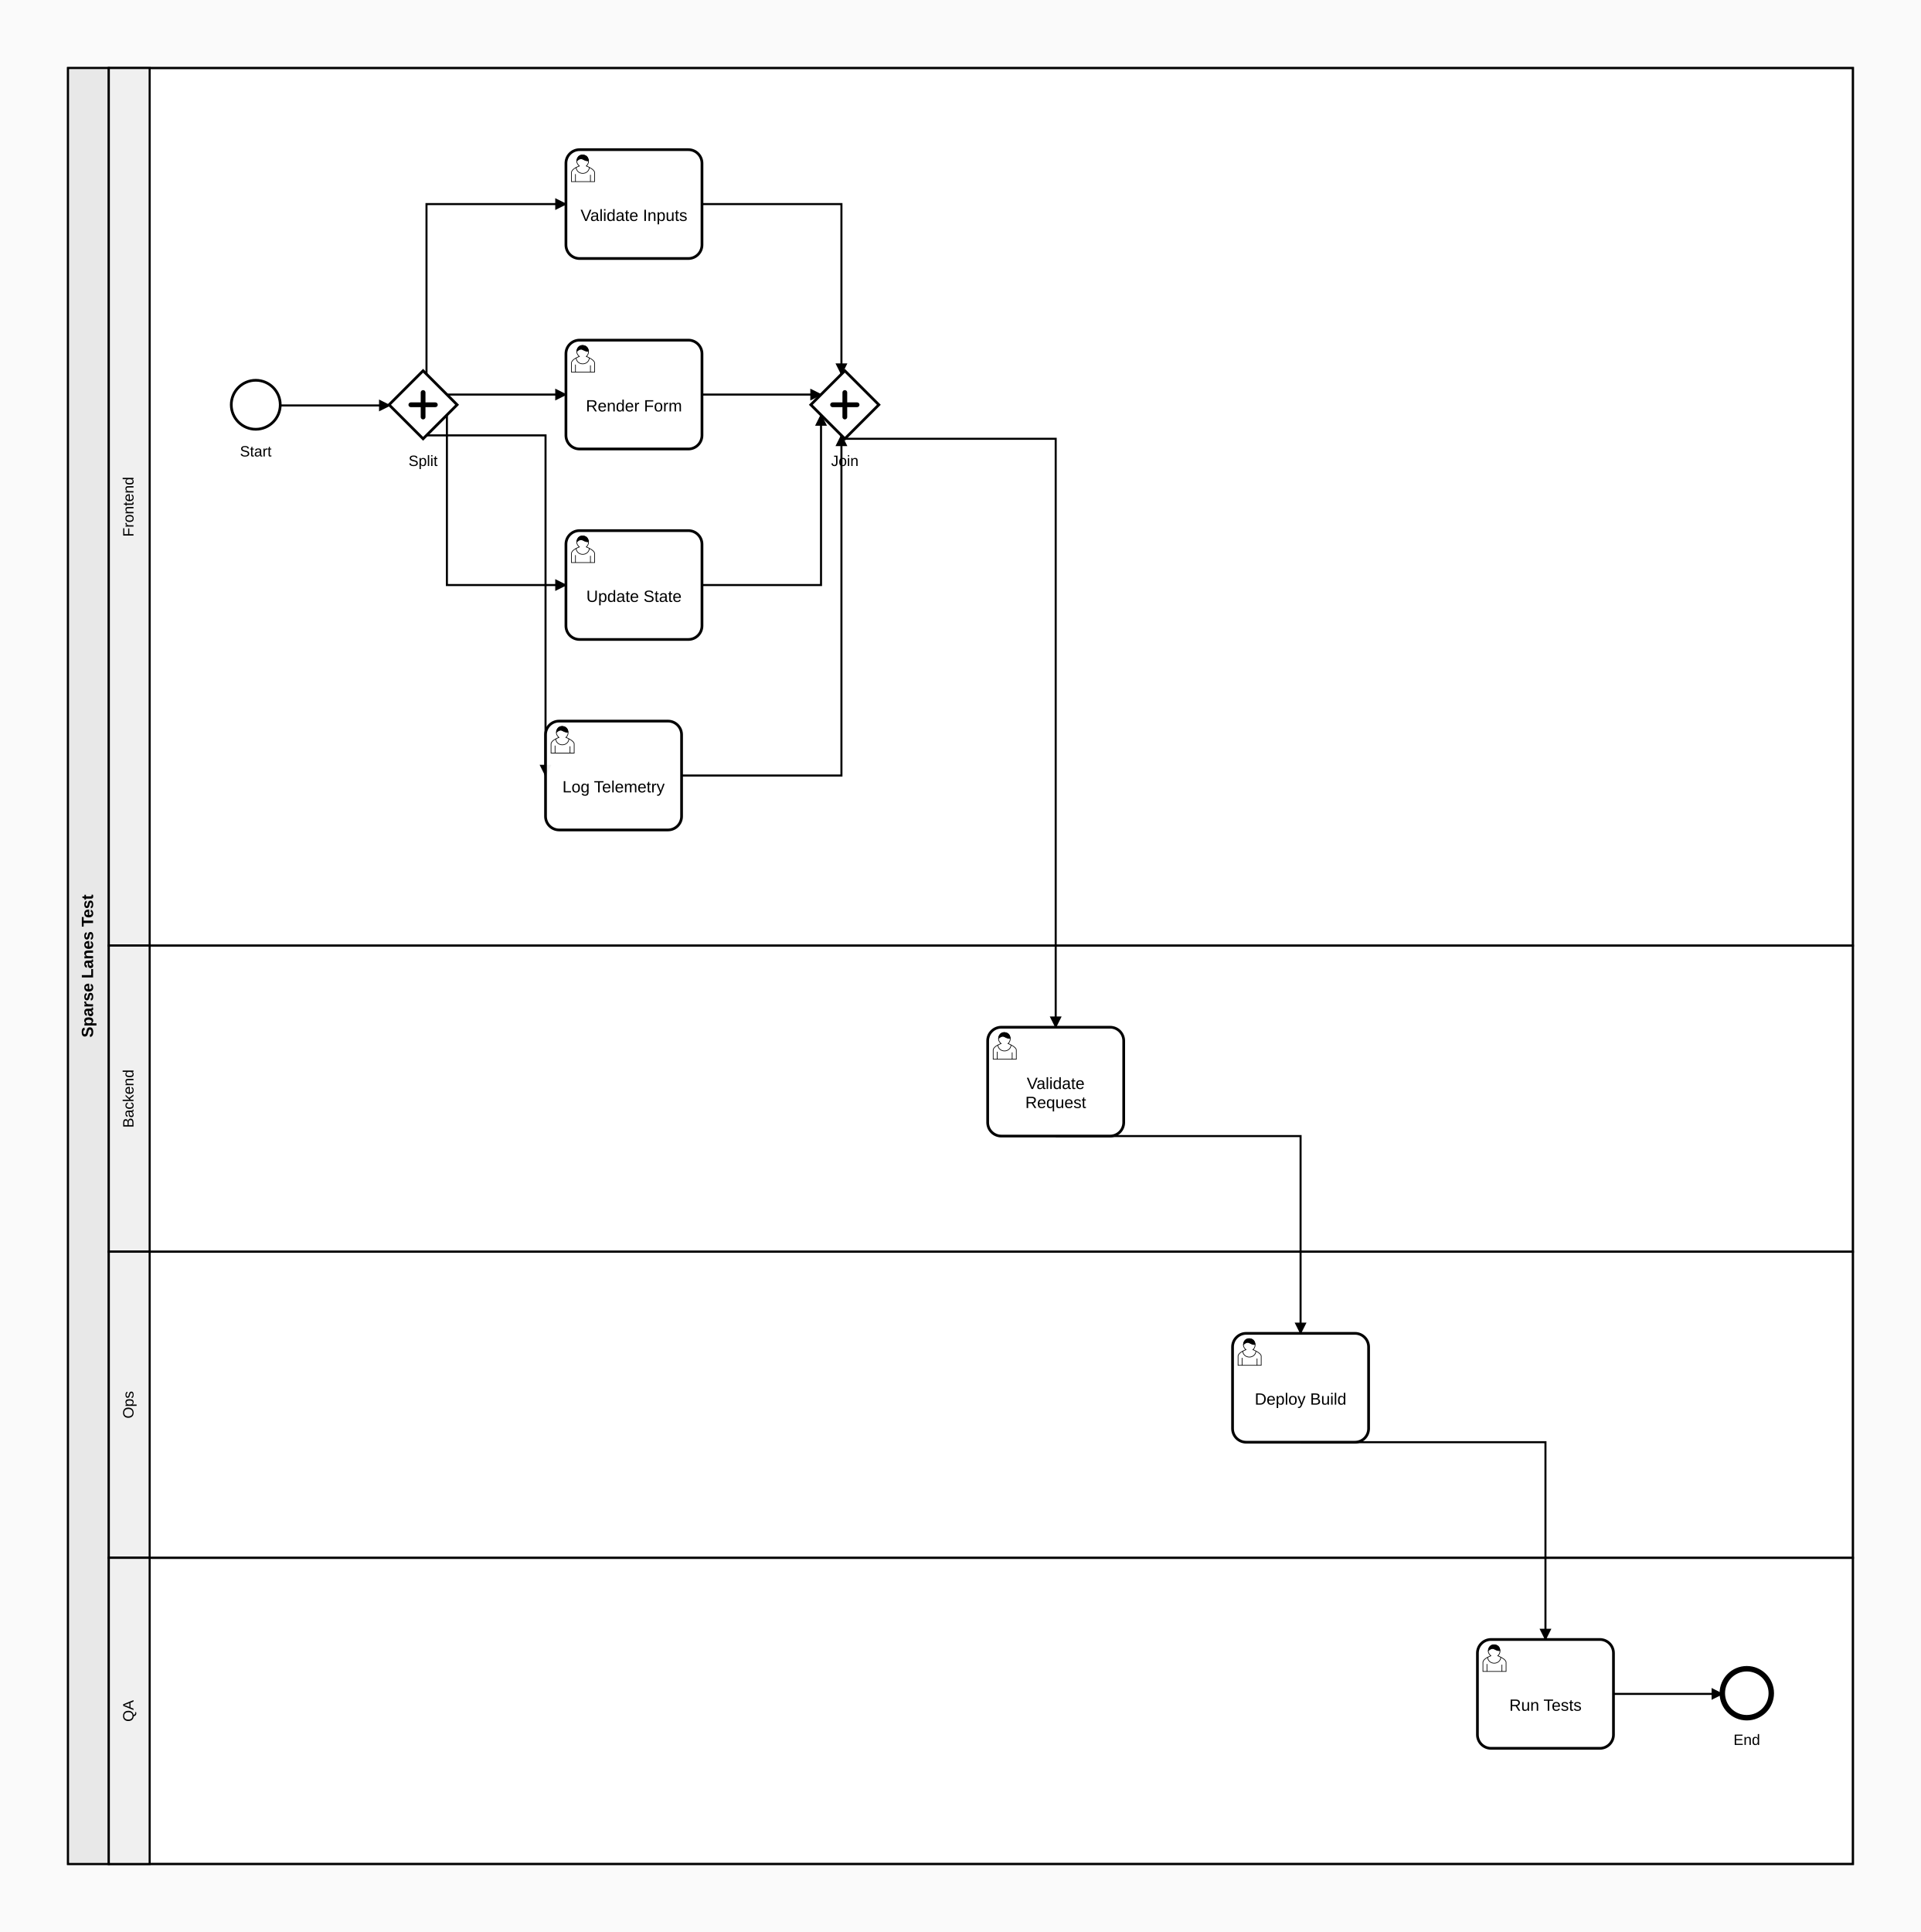
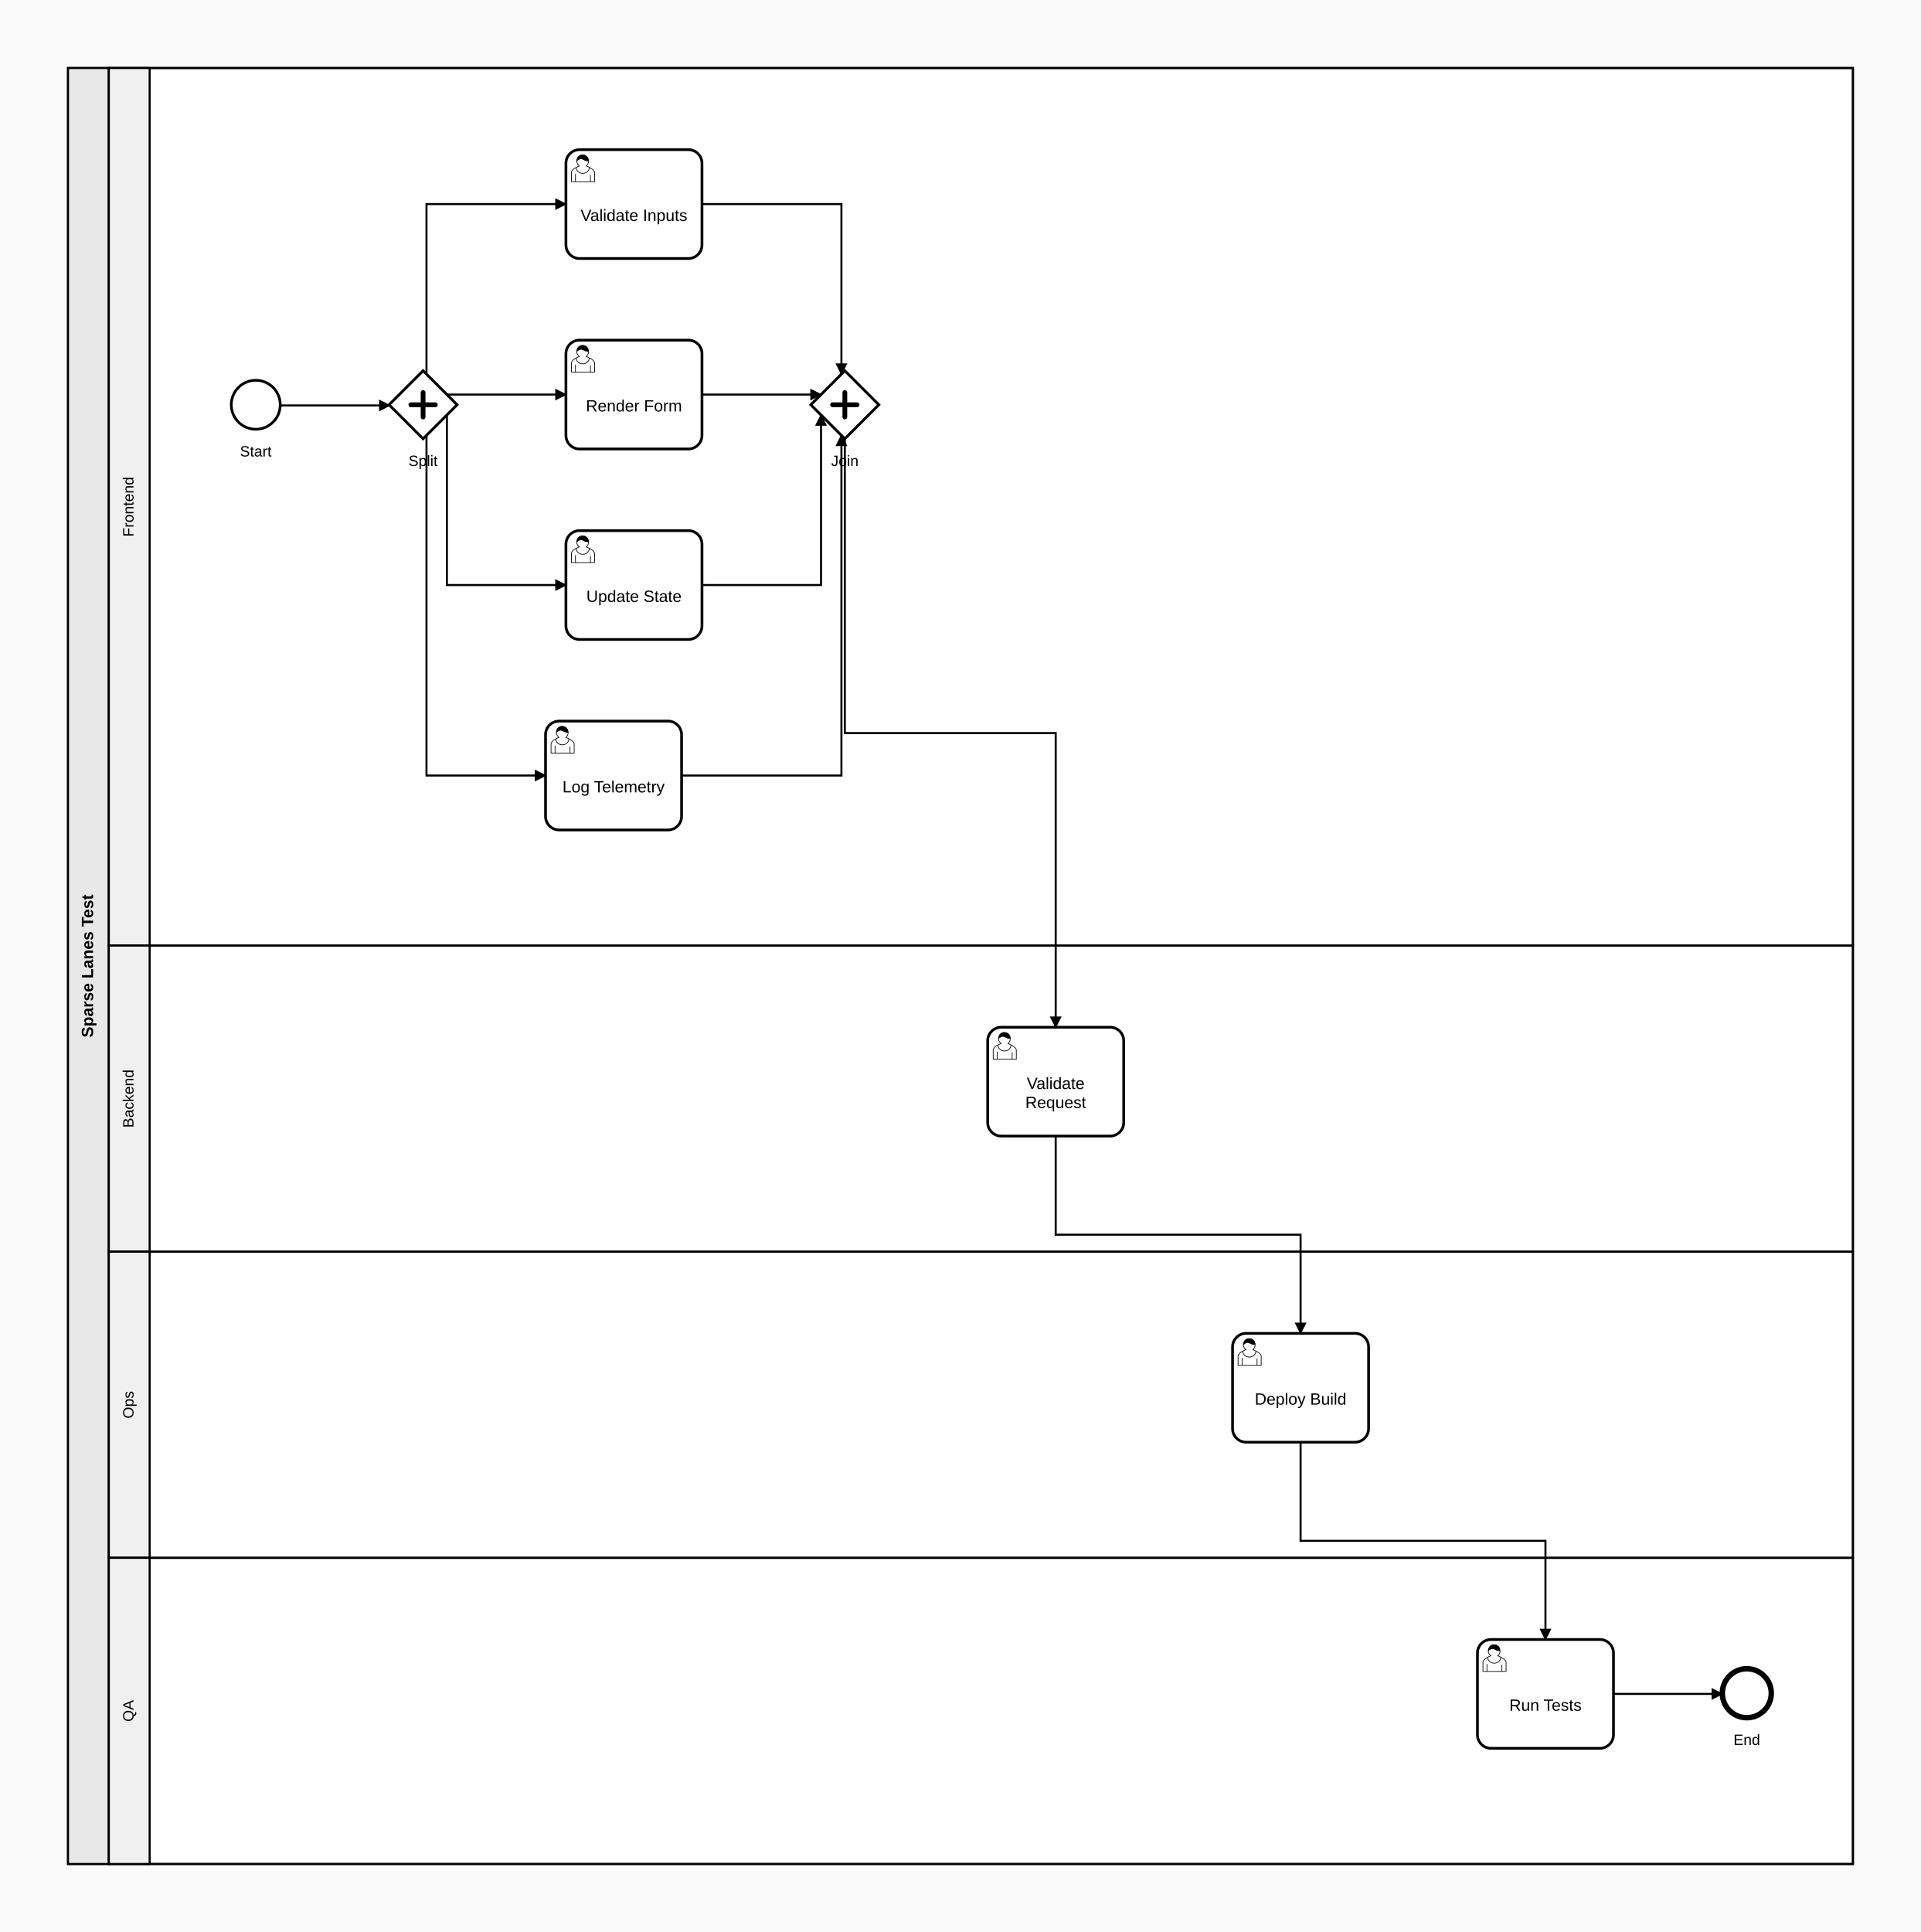
<svg xmlns="http://www.w3.org/2000/svg" width="1412" height="1420" viewBox="0 0 1412 1420" font-family="Arial, sans-serif">
  <defs>
    <marker id="seq-end" viewBox="0 0 20 20" refX="11" refY="10" markerWidth="10" markerHeight="10" orient="auto">
      <path d="M 1 5 L 11 10 L 1 15 Z" fill="#000000" stroke="#000000" stroke-width="1" />
    </marker>
    <marker id="seq-default-src" viewBox="0 0 20 20" refX="6" refY="10" markerWidth="10" markerHeight="10" orient="auto">
      <path d="M 6 3 L 10 17" stroke="#000000" stroke-width="1.5" />
    </marker>
    <marker id="seq-conditional-src" viewBox="0 0 20 20" refX="1" refY="10" markerWidth="12" markerHeight="12" orient="auto">
      <path d="M 1 10 L 8 6 L 15 10 L 8 14 Z" fill="#ffffff" stroke="#000000" stroke-width="1" />
    </marker>
    <marker id="msg-start" viewBox="0 0 20 20" refX="6" refY="6" markerWidth="20" markerHeight="20" orient="auto">
      <circle cx="6" cy="6" r="3.5" fill="#ffffff" stroke="#000000" stroke-width="1" />
    </marker>
    <marker id="msg-end" viewBox="0 0 20 20" refX="8.5" refY="5" markerWidth="20" markerHeight="20" orient="auto">
      <path d="m 1 5 l 0 -3 l 7 3 l -7 3 z" fill="#ffffff" stroke="#000000" stroke-width="1" stroke-linecap="butt" />
    </marker>
    <marker id="assoc-end" viewBox="0 0 20 20" refX="11" refY="10" markerWidth="10" markerHeight="10" orient="auto">
      <path d="M 1 5 L 11 10 L 1 15" fill="none" stroke="#000000" stroke-width="1.5" />
    </marker>
  </defs>
  <rect width="1412" height="1420" fill="#fafafa" />
  <rect x="50" y="50" width="1312" height="1320" fill="#ffffff" stroke="#000000" stroke-width="1.5" />
  <rect x="50" y="50" width="30" height="1320" fill="#e8e8e8" stroke="#000000" stroke-width="1.5" />
  <text x="65" y="710" text-anchor="middle" dominant-baseline="middle" font-size="12" font-weight="bold" fill="#000000" transform="rotate(-90,65,710)">Sparse Lanes Test</text>
  <rect x="80" y="50" width="1282" height="645" fill="#ffffff" fill-opacity="0.25" stroke="#000000" stroke-width="1.5" />
  <rect x="80" y="50" width="30" height="645" fill="#f0f0f0" stroke="#000000" stroke-width="1.5" />
  <text x="95" y="372.5" text-anchor="middle" dominant-baseline="middle" font-size="11" fill="#000000" transform="rotate(-90,95,372.5)">Frontend</text>
  <rect x="80" y="695" width="1282" height="225" fill="#ffffff" fill-opacity="0.25" stroke="#000000" stroke-width="1.5" />
  <rect x="80" y="695" width="30" height="225" fill="#f0f0f0" stroke="#000000" stroke-width="1.5" />
  <text x="95" y="807.5" text-anchor="middle" dominant-baseline="middle" font-size="11" fill="#000000" transform="rotate(-90,95,807.5)">Backend</text>
  <rect x="80" y="920" width="1282" height="225" fill="#ffffff" fill-opacity="0.25" stroke="#000000" stroke-width="1.5" />
  <rect x="80" y="920" width="30" height="225" fill="#f0f0f0" stroke="#000000" stroke-width="1.5" />
  <text x="95" y="1032.5" text-anchor="middle" dominant-baseline="middle" font-size="11" fill="#000000" transform="rotate(-90,95,1032.5)">Ops</text>
  <rect x="80" y="1145" width="1282" height="225" fill="#ffffff" fill-opacity="0.25" stroke="#000000" stroke-width="1.5" />
  <rect x="80" y="1145" width="30" height="225" fill="#f0f0f0" stroke="#000000" stroke-width="1.5" />
  <text x="95" y="1257.5" text-anchor="middle" dominant-baseline="middle" font-size="11" fill="#000000" transform="rotate(-90,95,1257.5)">QA</text>
  <path d="M 206 298 L 286.5 298" stroke="#000000" stroke-width="1.5" fill="none" marker-end="url(#seq-end)" />
  <path d="M 313.5 275 L 313.5 150 L 416 150" stroke="#000000" stroke-width="1.5" fill="none" marker-end="url(#seq-end)" />
  <path d="M 328.5 290 L 416 290" stroke="#000000" stroke-width="1.5" fill="none" marker-end="url(#seq-end)" />
  <path d="M 328.5 305 L 328.5 430 L 416 430" stroke="#000000" stroke-width="1.5" fill="none" marker-end="url(#seq-end)" />
-   <path d="M 313.5 320 L 401 320 L 401 570" stroke="#000000" stroke-width="1.5" fill="none" marker-end="url(#seq-end)" />
+   <path d="M 313.5 320 L 313.5 570 L 401 570" stroke="#000000" stroke-width="1.5" fill="none" marker-end="url(#seq-end)" />
  <path d="M 516 150 L 618.5 150 L 618.5 275" stroke="#000000" stroke-width="1.5" fill="none" marker-end="url(#seq-end)" />
  <path d="M 516 290 L 603.5 290" stroke="#000000" stroke-width="1.5" fill="none" marker-end="url(#seq-end)" />
  <path d="M 516 430 L 603.5 430 L 603.5 305" stroke="#000000" stroke-width="1.5" fill="none" marker-end="url(#seq-end)" />
  <path d="M 501 570 L 618.5 570 L 618.5 320" stroke="#000000" stroke-width="1.5" fill="none" marker-end="url(#seq-end)" />
-   <path d="M 621 322.5 L 776 322.5 L 776 755" stroke="#000000" stroke-width="1.5" fill="none" marker-end="url(#seq-end)" />
-   <path d="M 776 835 L 956 835 L 956 980" stroke="#000000" stroke-width="1.5" fill="none" marker-end="url(#seq-end)" />
-   <path d="M 956 1060 L 1136 1060 L 1136 1205" stroke="#000000" stroke-width="1.5" fill="none" marker-end="url(#seq-end)" />
+   <path d="M 621 322.5 L 621 538.8 L 776 538.8 L 776 755" stroke="#000000" stroke-width="1.5" fill="none" marker-end="url(#seq-end)" />
+   <path d="M 776 835 L 776 907.5 L 956 907.5 L 956 980" stroke="#000000" stroke-width="1.5" fill="none" marker-end="url(#seq-end)" />
+   <path d="M 956 1060 L 956 1132.5 L 1136 1132.5 L 1136 1205" stroke="#000000" stroke-width="1.5" fill="none" marker-end="url(#seq-end)" />
  <path d="M 1186 1245 L 1266 1245" stroke="#000000" stroke-width="1.5" fill="none" marker-end="url(#seq-end)" />
  <circle cx="188" cy="297.5" r="18" fill="#ffffff" fill-opacity="0.95" stroke="#000000" stroke-width="2" />
  <text x="188" y="335.5" text-anchor="middle" font-size="11" fill="#000000">Start</text>
  <polygon points="311,272.5 336,297.5 311,322.5 286,297.5" fill="#ffffff" fill-opacity="0.95" stroke="#000000" stroke-width="2" />
  <line x1="311" y1="288.5" x2="311" y2="306.5" stroke="#000000" stroke-width="3.5" stroke-linecap="round" />
  <line x1="302" y1="297.5" x2="320" y2="297.5" stroke="#000000" stroke-width="3.5" stroke-linecap="round" />
  <text x="311" y="342.5" text-anchor="middle" font-size="11" fill="#000000">Split</text>
  <rect x="416" y="110" width="100" height="80" rx="10" ry="10" fill="#ffffff" fill-opacity="0.95" stroke="#000000" stroke-width="2" />
  <g>
    <path d="m 431,122 c 0.909,-0.845 1.594,-2.049 1.594,-3.385 0,-2.554 -1.805,-4.622 -4.357,-4.622 -2.552,0 -4.288,2.068 -4.288,4.622 0,1.348 0.974,2.562 1.896,3.405 -0.529,0.187 -5.669,2.097 -5.794,4.756 v 6.718 h 17 v -6.718 c 0,-2.298 -5.528,-4.595 -6.051,-4.776 z m -8,6 l 0,5.5 m 11,0 l 0,-5" fill="#ffffff" stroke="#000000" stroke-width="0.5" />
    <path d="m 433.162,123.009 c 0,2.447 -2.158,4.431 -4.821,4.431 -2.665,0 -4.822,-1.981 -4.822,-4.431" fill="none" stroke="#000000" stroke-width="0.5" />
    <path d="m 424.1,118.2 c 0,0 2.251,-2.358 4.274,-1.177 2.024,1.181 4.221,1.537 4.124,0.965 -0.098,-0.57 -0.117,-3.791 -4.191,-4.136 -3.575,0.001 -4.208,3.367 -4.207,4.348 z" fill="#000000" stroke="#000000" stroke-width="0.5" />
  </g>
  <text x="466" y="159" text-anchor="middle" dominant-baseline="middle" font-size="12" fill="#000000">Validate Inputs</text>
  <rect x="416" y="250" width="100" height="80" rx="10" ry="10" fill="#ffffff" fill-opacity="0.95" stroke="#000000" stroke-width="2" />
  <g>
    <path d="m 431,262 c 0.909,-0.845 1.594,-2.049 1.594,-3.385 0,-2.554 -1.805,-4.622 -4.357,-4.622 -2.552,0 -4.288,2.068 -4.288,4.622 0,1.348 0.974,2.562 1.896,3.405 -0.529,0.187 -5.669,2.097 -5.794,4.756 v 6.718 h 17 v -6.718 c 0,-2.298 -5.528,-4.595 -6.051,-4.776 z m -8,6 l 0,5.5 m 11,0 l 0,-5" fill="#ffffff" stroke="#000000" stroke-width="0.5" />
    <path d="m 433.162,263.009 c 0,2.447 -2.158,4.431 -4.821,4.431 -2.665,0 -4.822,-1.981 -4.822,-4.431" fill="none" stroke="#000000" stroke-width="0.5" />
    <path d="m 424.1,258.2 c 0,0 2.251,-2.358 4.274,-1.177 2.024,1.181 4.221,1.537 4.124,0.965 -0.098,-0.57 -0.117,-3.791 -4.191,-4.136 -3.575,0.001 -4.208,3.367 -4.207,4.348 z" fill="#000000" stroke="#000000" stroke-width="0.5" />
  </g>
  <text x="466" y="299" text-anchor="middle" dominant-baseline="middle" font-size="12" fill="#000000">Render Form</text>
  <rect x="416" y="390" width="100" height="80" rx="10" ry="10" fill="#ffffff" fill-opacity="0.95" stroke="#000000" stroke-width="2" />
  <g>
    <path d="m 431,402 c 0.909,-0.845 1.594,-2.049 1.594,-3.385 0,-2.554 -1.805,-4.622 -4.357,-4.622 -2.552,0 -4.288,2.068 -4.288,4.622 0,1.348 0.974,2.562 1.896,3.405 -0.529,0.187 -5.669,2.097 -5.794,4.756 v 6.718 h 17 v -6.718 c 0,-2.298 -5.528,-4.595 -6.051,-4.776 z m -8,6 l 0,5.5 m 11,0 l 0,-5" fill="#ffffff" stroke="#000000" stroke-width="0.5" />
    <path d="m 433.162,403.009 c 0,2.447 -2.158,4.431 -4.821,4.431 -2.665,0 -4.822,-1.981 -4.822,-4.431" fill="none" stroke="#000000" stroke-width="0.5" />
    <path d="m 424.1,398.2 c 0,0 2.251,-2.358 4.274,-1.177 2.024,1.181 4.221,1.537 4.124,0.965 -0.098,-0.57 -0.117,-3.791 -4.191,-4.136 -3.575,0.001 -4.208,3.367 -4.207,4.348 z" fill="#000000" stroke="#000000" stroke-width="0.5" />
  </g>
  <text x="466" y="439" text-anchor="middle" dominant-baseline="middle" font-size="12" fill="#000000">Update State</text>
  <rect x="401" y="530" width="100" height="80" rx="10" ry="10" fill="#ffffff" fill-opacity="0.95" stroke="#000000" stroke-width="2" />
  <g>
    <path d="m 416,542 c 0.909,-0.845 1.594,-2.049 1.594,-3.385 0,-2.554 -1.805,-4.622 -4.357,-4.622 -2.552,0 -4.288,2.068 -4.288,4.622 0,1.348 0.974,2.562 1.896,3.405 -0.529,0.187 -5.669,2.097 -5.794,4.756 v 6.718 h 17 v -6.718 c 0,-2.298 -5.528,-4.595 -6.051,-4.776 z m -8,6 l 0,5.5 m 11,0 l 0,-5" fill="#ffffff" stroke="#000000" stroke-width="0.5" />
    <path d="m 418.162,543.009 c 0,2.447 -2.158,4.431 -4.821,4.431 -2.665,0 -4.822,-1.981 -4.822,-4.431" fill="none" stroke="#000000" stroke-width="0.5" />
    <path d="m 409.1,538.2 c 0,0 2.251,-2.358 4.274,-1.177 2.024,1.181 4.221,1.537 4.124,0.965 -0.098,-0.57 -0.117,-3.791 -4.191,-4.136 -3.575,0.001 -4.208,3.367 -4.207,4.348 z" fill="#000000" stroke="#000000" stroke-width="0.5" />
  </g>
  <text x="451" y="579" text-anchor="middle" dominant-baseline="middle" font-size="12" fill="#000000">Log Telemetry</text>
  <polygon points="621,272.5 646,297.5 621,322.5 596,297.5" fill="#ffffff" fill-opacity="0.95" stroke="#000000" stroke-width="2" />
  <line x1="621" y1="288.5" x2="621" y2="306.5" stroke="#000000" stroke-width="3.5" stroke-linecap="round" />
  <line x1="612" y1="297.5" x2="630" y2="297.5" stroke="#000000" stroke-width="3.5" stroke-linecap="round" />
  <text x="621" y="342.5" text-anchor="middle" font-size="11" fill="#000000">Join</text>
  <rect x="726" y="755" width="100" height="80" rx="10" ry="10" fill="#ffffff" fill-opacity="0.95" stroke="#000000" stroke-width="2" />
  <g>
    <path d="m 741,767 c 0.909,-0.845 1.594,-2.049 1.594,-3.385 0,-2.554 -1.805,-4.622 -4.357,-4.622 -2.552,0 -4.288,2.068 -4.288,4.622 0,1.348 0.974,2.562 1.896,3.405 -0.529,0.187 -5.669,2.097 -5.794,4.756 v 6.718 h 17 v -6.718 c 0,-2.298 -5.528,-4.595 -6.051,-4.776 z m -8,6 l 0,5.5 m 11,0 l 0,-5" fill="#ffffff" stroke="#000000" stroke-width="0.5" />
    <path d="m 743.162,768.009 c 0,2.447 -2.158,4.431 -4.821,4.431 -2.665,0 -4.822,-1.981 -4.822,-4.431" fill="none" stroke="#000000" stroke-width="0.5" />
    <path d="m 734.1,763.2 c 0,0 2.251,-2.358 4.274,-1.177 2.024,1.181 4.221,1.537 4.124,0.965 -0.098,-0.57 -0.117,-3.791 -4.191,-4.136 -3.575,0.001 -4.208,3.367 -4.207,4.348 z" fill="#000000" stroke="#000000" stroke-width="0.5" />
  </g>
  <text x="776" y="797" text-anchor="middle" dominant-baseline="middle" font-size="12" fill="#000000">Validate</text>
  <text x="776" y="811" text-anchor="middle" dominant-baseline="middle" font-size="12" fill="#000000">Request</text>
  <rect x="906" y="980" width="100" height="80" rx="10" ry="10" fill="#ffffff" fill-opacity="0.95" stroke="#000000" stroke-width="2" />
  <g>
    <path d="m 921,992 c 0.909,-0.845 1.594,-2.049 1.594,-3.385 0,-2.554 -1.805,-4.622 -4.357,-4.622 -2.552,0 -4.288,2.068 -4.288,4.622 0,1.348 0.974,2.562 1.896,3.405 -0.529,0.187 -5.669,2.097 -5.794,4.756 v 6.718 h 17 v -6.718 c 0,-2.298 -5.528,-4.595 -6.051,-4.776 z m -8,6 l 0,5.5 m 11,0 l 0,-5" fill="#ffffff" stroke="#000000" stroke-width="0.5" />
    <path d="m 923.162,993.009 c 0,2.447 -2.158,4.431 -4.821,4.431 -2.665,0 -4.822,-1.981 -4.822,-4.431" fill="none" stroke="#000000" stroke-width="0.5" />
    <path d="m 914.1,988.2 c 0,0 2.251,-2.358 4.274,-1.177 2.024,1.181 4.221,1.537 4.124,0.965 -0.098,-0.57 -0.117,-3.791 -4.191,-4.136 -3.575,0.001 -4.208,3.367 -4.207,4.348 z" fill="#000000" stroke="#000000" stroke-width="0.5" />
  </g>
  <text x="956" y="1029" text-anchor="middle" dominant-baseline="middle" font-size="12" fill="#000000">Deploy Build</text>
  <rect x="1086" y="1205" width="100" height="80" rx="10" ry="10" fill="#ffffff" fill-opacity="0.95" stroke="#000000" stroke-width="2" />
  <g>
    <path d="m 1101,1217 c 0.909,-0.845 1.594,-2.049 1.594,-3.385 0,-2.554 -1.805,-4.622 -4.357,-4.622 -2.552,0 -4.288,2.068 -4.288,4.622 0,1.348 0.974,2.562 1.896,3.405 -0.529,0.187 -5.669,2.097 -5.794,4.756 v 6.718 h 17 v -6.718 c 0,-2.298 -5.528,-4.595 -6.051,-4.776 z m -8,6 l 0,5.5 m 11,0 l 0,-5" fill="#ffffff" stroke="#000000" stroke-width="0.5" />
    <path d="m 1103.162,1218.009 c 0,2.447 -2.158,4.431 -4.821,4.431 -2.665,0 -4.822,-1.981 -4.822,-4.431" fill="none" stroke="#000000" stroke-width="0.5" />
    <path d="m 1094.1,1213.2 c 0,0 2.251,-2.358 4.274,-1.177 2.024,1.181 4.221,1.537 4.124,0.965 -0.098,-0.57 -0.117,-3.791 -4.191,-4.136 -3.575,0.001 -4.208,3.367 -4.207,4.348 z" fill="#000000" stroke="#000000" stroke-width="0.5" />
  </g>
  <text x="1136" y="1254" text-anchor="middle" dominant-baseline="middle" font-size="12" fill="#000000">Run Tests</text>
  <circle cx="1284" cy="1244.5" r="18" fill="#ffffff" fill-opacity="0.95" stroke="#000000" stroke-width="4" />
  <text x="1284" y="1282.5" text-anchor="middle" font-size="11" fill="#000000">End</text>
</svg>
